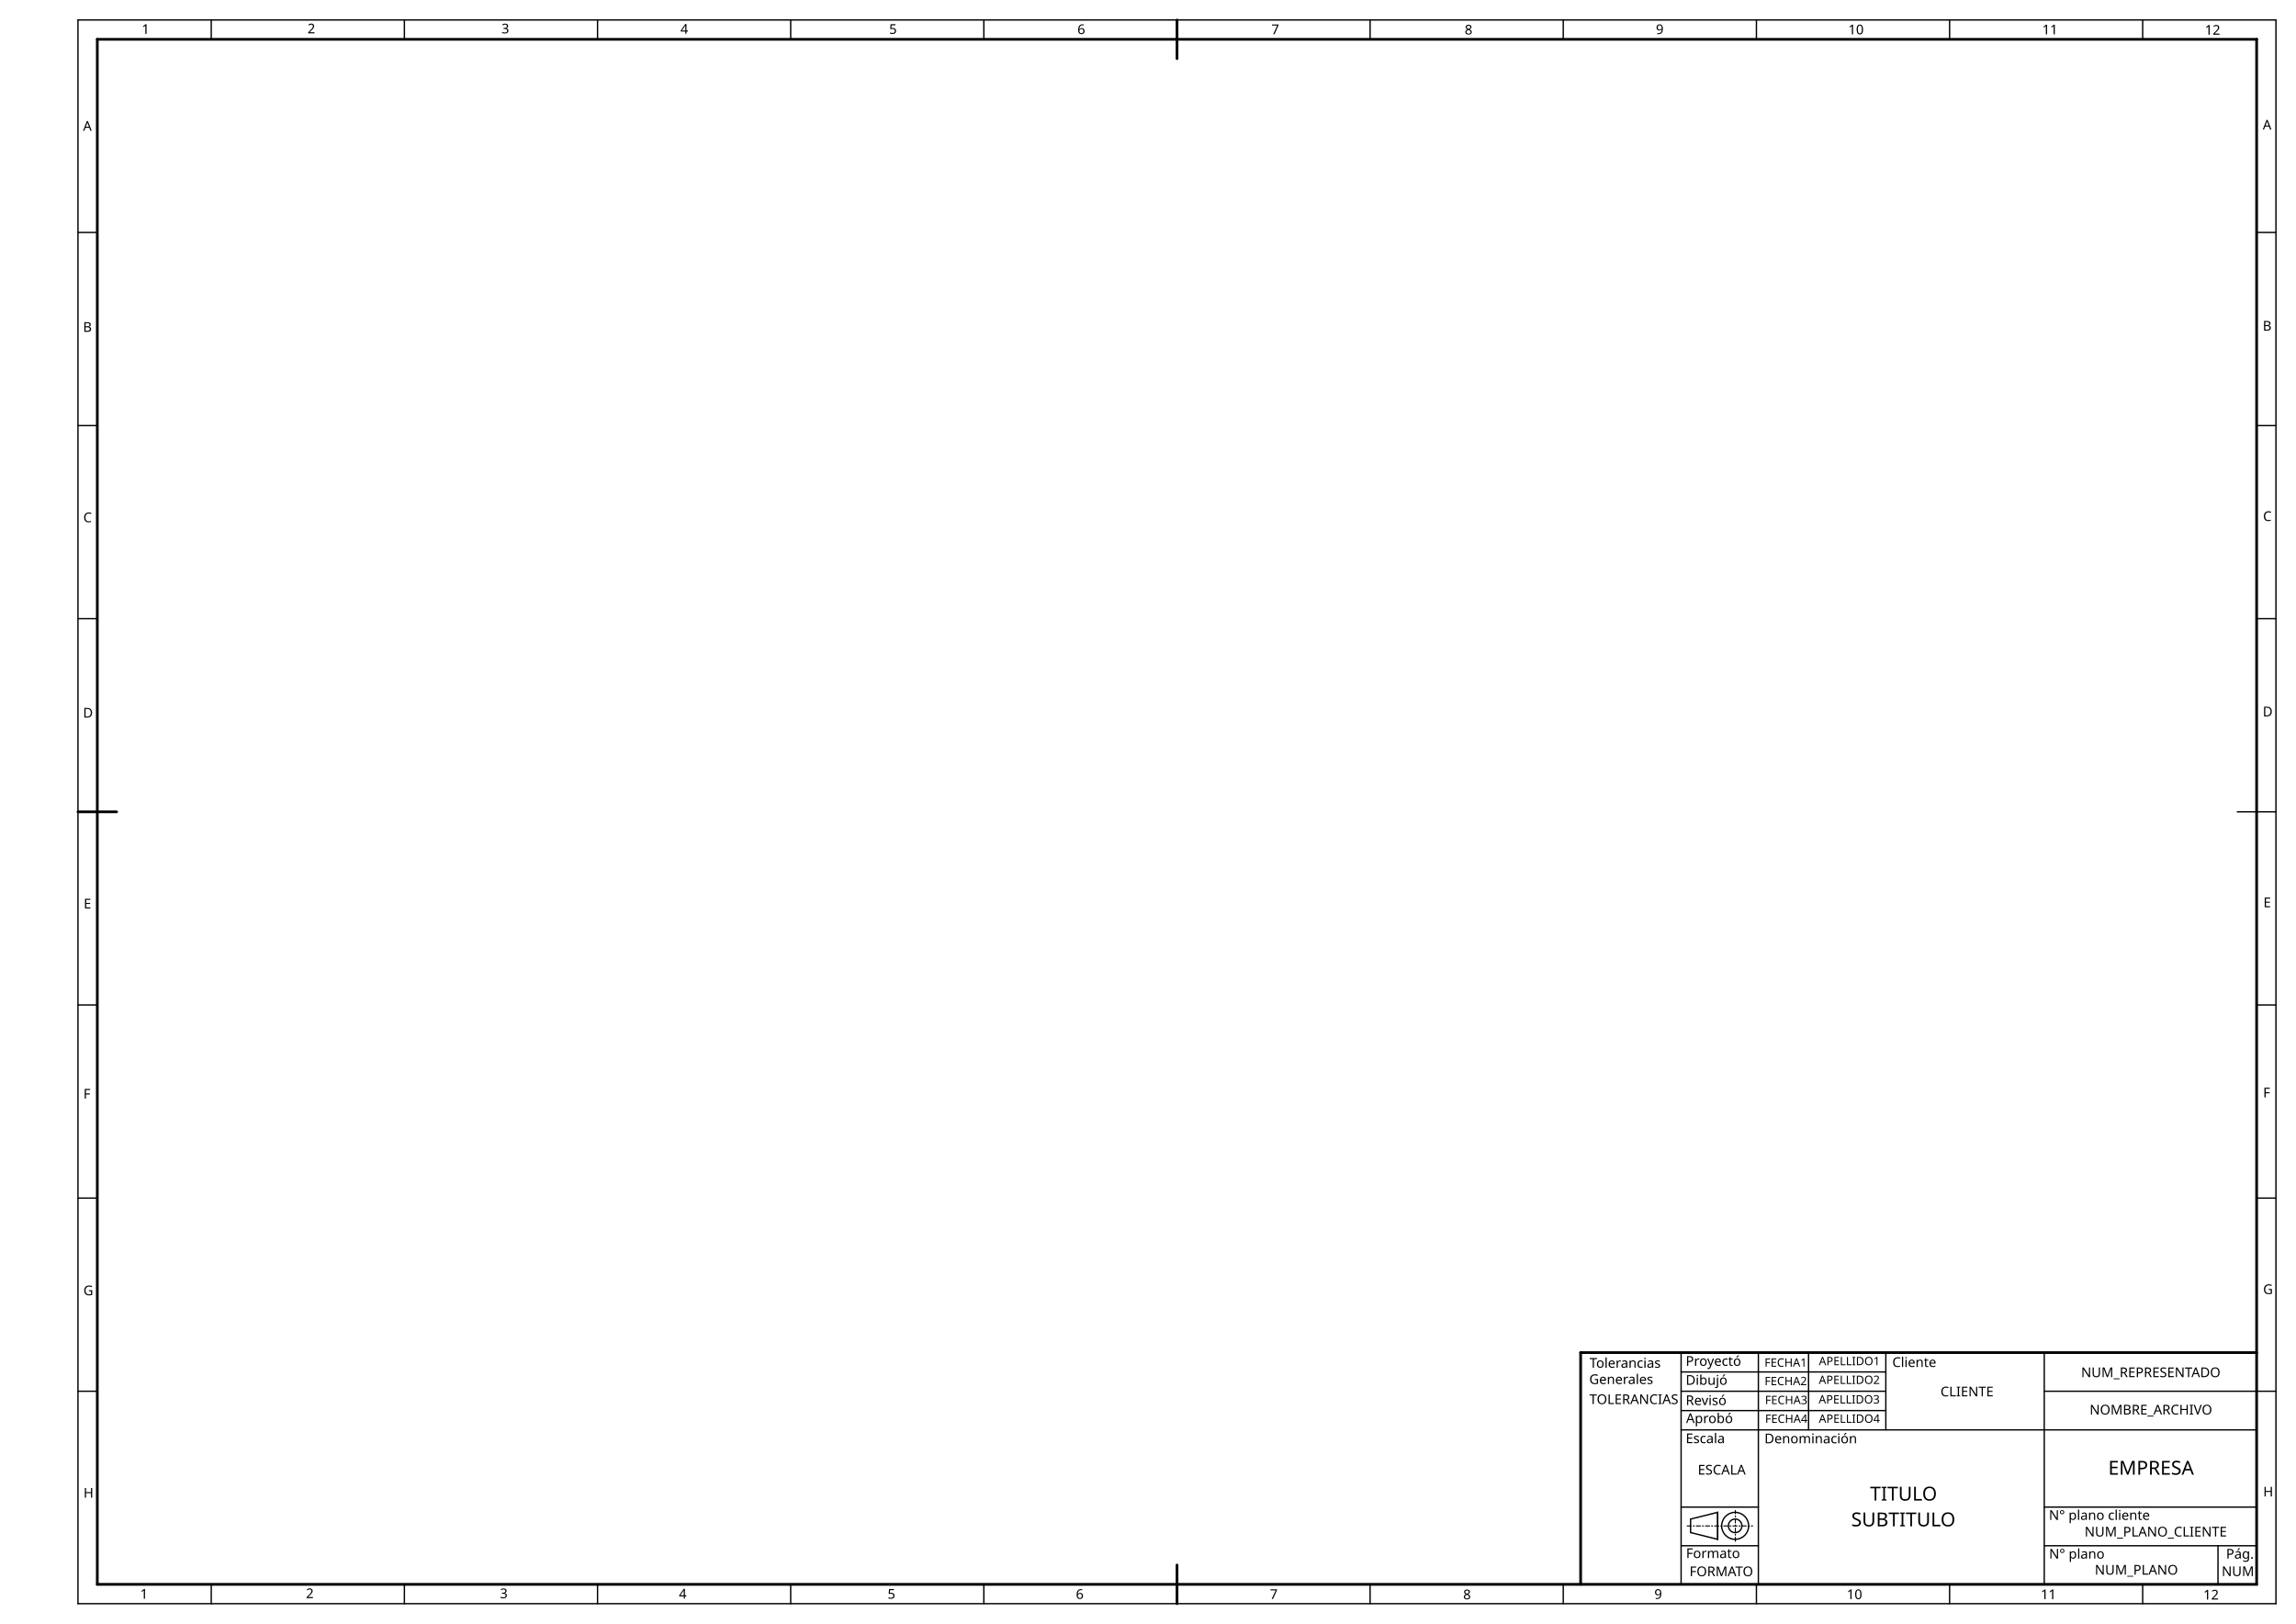
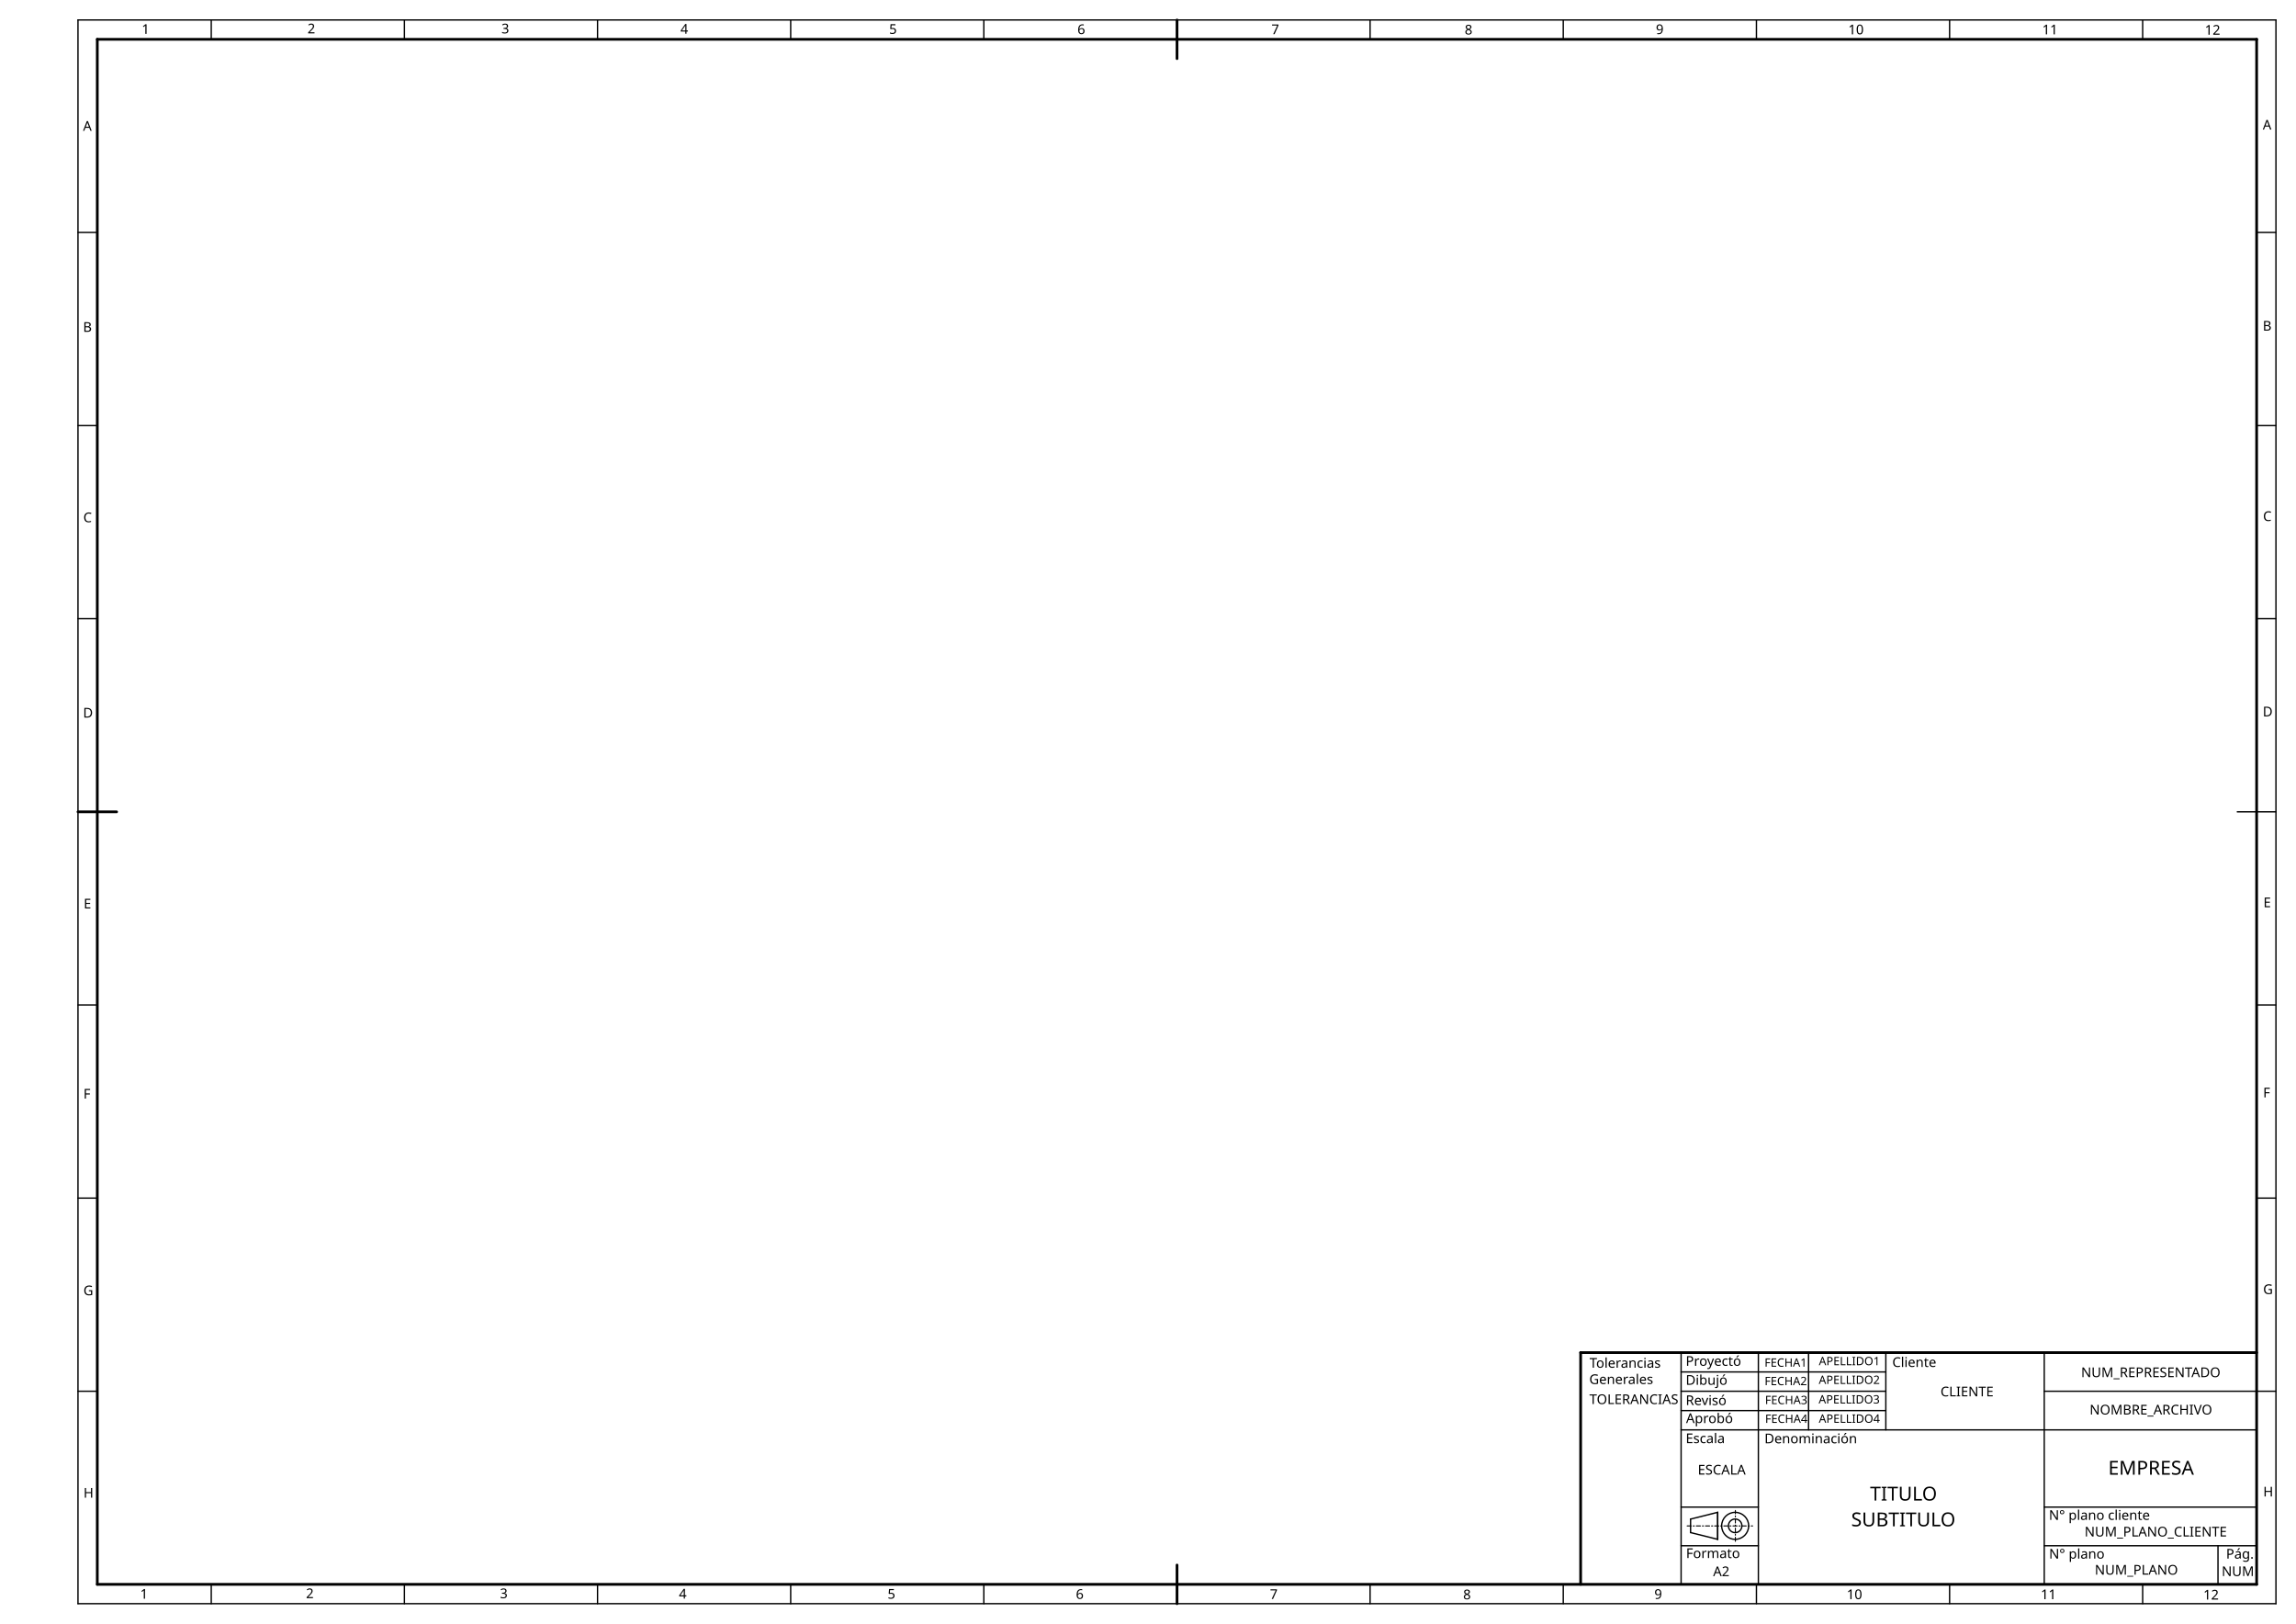
- <svg xmlns="http://www.w3.org/2000/svg" xmlns:ns1="https://www.freecad.org/wiki/index.php?title=Svg_Namespace" id="svg8" width="594mm" height="420mm" version="1.1" viewBox="0 0 594 420">
+ <svg xmlns="http://www.w3.org/2000/svg" xmlns:ns1="http://www.freecad.org/wiki/index.php?title=Svg_Namespace" xmlns:ns2="https://www.freecad.org/wiki/index.php?title=Svg_Namespace" id="svg8" width="594mm" height="420mm" version="1.1" viewBox="0 0 594 420">
+   <defs id="defs1" />
  <g id="layer1" fill="none" stroke="#000" stroke-linecap="round">
    <path id="path104" d="m448.96 398.69v-7.975" stroke-dasharray="1.053, 0.527, 0.263, 0.527" stroke-width=".263" />
    <path id="path106" d="m436.49 394.71h16.92" stroke-dasharray="1.053, 0.527, 0.263, 0.527" stroke-width=".263" />
    <g id="g1347" transform="matrix(.26458 0 0 .26458 -527.5 96)" stroke-width="1.32">
      <path id="path1271" d="m3703.6 1128.9a13.205 13.196 0 1 0-26.41 0 13.205 13.196 0 1 0 26.41 0z" />
      <path id="path1273" d="m3697 1128.9a6.603 6.598 0 1 0-13.205 0 6.603 6.598 0 1 0 13.205 0z" />
      <path id="path1275" d="m3646.8 1122.3 26.41-6.598" />
      <path id="path1277" d="m3673.3 1115.7v26.392" />
      <path id="path1279" d="m3673.3 1142.1-26.41-6.598" />
      <path id="path1281" d="m3646.8 1135.5v-13.196" />
      <path id="path1283" d="m3673.3 1115.7v26.392" />
    </g>
    <g id="g1467" transform="matrix(.26442 0 0 .26436 .18717 123.07)">
      <path id="path1323" d="m2207.2 1084.7v-1511.8" stroke-width="2.648" />
      <path id="path1325" d="m94.488 1084.7h2112.8" stroke-width="2.648" />
      <path id="path1327" d="m94.488-427.09h2112.8" stroke-width="2.648" />
      <path id="path1329" d="m94.488 1084.7v-1511.8" stroke-width="2.648" />
      <path id="path1331" d="m1545.8 857.95h661.42" stroke-width="2.648" />
      <path id="path1333" d="m1644.1 1084.7v-226.77" stroke-width="1.323" />
      <path id="path1335" d="m1719.7 1084.7v-226.77" stroke-width="1.323" />
      <path id="path1337" d="m1999.4 1084.7v-226.77" stroke-width="1.323" />
      <path id="path1339" d="m1644.1 933.54h563.15" stroke-width="1.323" />
      <path id="path1341" d="m1644.1 895.75h200.31" stroke-width="1.323" />
      <path id="path1343" d="m1644.1 876.85h200.31" stroke-width="1.323" />
      <path id="path1345" d="m1644.1 914.65h200.31" stroke-width="1.323" />
      <path id="path1347" d="m1999.4 895.75h207.87" stroke-width="1.323" />
      <path id="path1349" d="m1768.8 933.54v-75.591" stroke-width="1.323" />
      <path id="path1351" d="m1844.4 933.54v-75.591" stroke-width="1.323" />
      <path id="path1353" d="m1644.1 1009.1h75.59" stroke-width="1.323" />
      <path id="path1355" d="m1644.1 1046.9h75.59" stroke-width="1.323" />
      <path id="path1357" d="m1999.4 1009.1h207.87" stroke-width="1.323" />
      <path id="path1359" d="m1999.4 1046.9h207.87" stroke-width="1.323" />
      <path id="path1361" d="m2169.4 1084.7v-37.795" stroke-width="1.323" />
      <path id="path1381" d="m1545.8 1084.7v-226.77" stroke-width="2.648" />
      <path id="path1383" d="m75.591 1103.6h2150.6" stroke-width="1.323" />
      <path id="path1385" d="m75.591 1103.6v-1549.6" stroke-width="1.323" />
      <path id="path1387" d="m2226.1 1103.6v-1549.6" stroke-width="1.323" />
      <path id="path1389" d="m75.591-445.98h2150.6" stroke-width="1.323" />
      <path id="path1391" d="m75.591 328.82h37.795" stroke-width="1.323" />
      <path id="path1393" d="m2226.1 328.82h-37.795" stroke-width="1.323" />
      <path id="path1395" d="m1150.9-445.98v37.795" stroke-width="2.648" />
      <path id="path1397" d="m1150.9 1103.6v-37.795" stroke-width="2.648" />
      <path id="path1399" d="m75.591 328.82h37.795" stroke-width="1.323" />
      <path id="path1401" d="m75.591 328.82h37.795" stroke-width="2.648" />
      <path id="path1403" d="m75.591 139.84h18.898" stroke-width="1.323" />
      <path id="path1405" d="m75.591 517.8h18.898" stroke-width="1.323" />
      <path id="path1407" d="m961.89-445.98v18.898" stroke-width="1.323" />
      <path id="path1409" d="m1339.8-445.98v18.898" stroke-width="1.323" />
      <path id="path1411" d="m2226.1 517.8h-18.898" stroke-width="1.323" />
      <path id="path1413" d="m2226.1 139.84h-18.898" stroke-width="1.323" />
      <path id="path1415" d="m961.89 1103.6v-18.898" stroke-width="1.323" />
      <path id="path1417" d="m1339.8 1103.6v-18.898" stroke-width="1.323" />
      <path id="path1419" d="m1528.8 1103.6v-18.898" stroke-width="1.323" />
      <path id="path1421" d="m1717.8 1103.6v-18.898" stroke-width="1.323" />
      <path id="path1423" d="m1906.8 1103.6v-18.898" stroke-width="1.323" />
      <path id="path1425" d="m2095.7 1103.6v-18.898" stroke-width="1.323" />
      <path id="path1427" d="m2226.1 706.77h-18.898" stroke-width="1.323" />
      <path id="path1429" d="m2226.1 895.75h-18.898" stroke-width="1.323" />
      <path id="path1431" d="m2226.1-49.134h-18.898" stroke-width="1.323" />
      <path id="path1433" d="m2226.1-238.11h-18.898" stroke-width="1.323" />
      <path id="path1435" d="m1528.8-445.98v18.898" stroke-width="1.323" />
      <path id="path1437" d="m1717.8-445.98v18.898" stroke-width="1.323" />
      <path id="path1439" d="m1906.8-445.98v18.898" stroke-width="1.323" />
      <path id="path1441" d="m2095.7-445.98v18.898" stroke-width="1.323" />
      <path id="path1443" d="m772.91-445.98v18.898" stroke-width="1.323" />
      <path id="path1445" d="m583.94-445.98v18.898" stroke-width="1.323" />
      <path id="path1447" d="m394.96-445.98v18.898" stroke-width="1.323" />
      <path id="path1449" d="m205.98-445.98v18.898" stroke-width="1.323" />
      <path id="path1451" d="m75.591-49.134h18.898" stroke-width="1.323" />
      <path id="path1453" d="m75.591-238.11h18.898" stroke-width="1.323" />
      <path id="path1455" d="m75.591 706.77h18.898" stroke-width="1.323" />
      <path id="path1457" d="m75.591 895.75h18.898" stroke-width="1.323" />
      <path id="path1459" d="m772.91 1103.6v-18.898" stroke-width="1.323" />
      <path id="path1461" d="m583.94 1103.6v-18.898" stroke-width="1.323" />
      <path id="path1463" d="m394.96 1103.6v-18.898" stroke-width="1.323" />
      <path id="path1465" d="m205.98 1103.6v-18.898" stroke-width="1.323" />
    </g>
  </g>
  <g id="layer2" font-family="osifont" stroke-width=".264" text-anchor="middle">
    <text id="text781" x="461.975" y="353.52" font-size="3px" text-align="center" style="line-height:3.75px" ns1:editable="FECHA1">
      <tspan id="tspan783" x="461.975" y="353.52" font-size="3px" stroke-width=".264" text-align="center" text-anchor="middle">FECHA1</tspan>
    </text>
-     <text id="text781-4" x="461.997" y="358.295" font-size="3px" text-align="center" style="line-height:3.75px" ns1:editable="FECHA2">
+     <text id="text781-4" x="461.997" y="358.295" font-size="3px" text-align="center" style="line-height:3.75px" ns2:editable="FECHA2">
      <tspan id="tspan783-3" x="461.997" y="358.295" font-size="3px" stroke-width=".264" text-align="center" text-anchor="middle">FECHA2</tspan>
    </text>
    <text id="text781-5" x="462.113" y="363.205" font-size="3px" text-align="center" style="line-height:3.75px" ns1:editable="FECHA3">
      <tspan id="tspan783-1" x="462.113" y="363.205" font-size="3px" stroke-width=".264" text-align="center" text-anchor="middle">FECHA3</tspan>
    </text>
    <text id="text781-7" x="462.138" y="368.056" font-size="3px" text-align="center" style="line-height:3.75px" ns1:editable="FECHA4">
      <tspan id="tspan783-4" x="462.138" y="368.056" font-size="3px" stroke-width=".264" text-align="center" text-anchor="middle">FECHA4</tspan>
    </text>
    <text id="text781-3" x="478.461" y="353.134" font-size="3px" text-align="center" style="line-height:3.75px" ns1:editable="APELLIDO1">
      <tspan id="tspan783-14" x="478.461" y="353.134" font-size="3px" stroke-width=".264" text-align="center" text-anchor="middle">APELLIDO1</tspan>
    </text>
    <text id="text781-3-6" x="478.436" y="357.984" font-size="3px" text-align="center" style="line-height:3.75px" ns1:editable="APELLIDO2">
      <tspan id="tspan783-14-9" x="478.436" y="357.984" font-size="3px" stroke-width=".264" text-align="center" text-anchor="middle">APELLIDO2</tspan>
    </text>
    <text id="text781-3-4" x="478.407" y="363.038" font-size="3px" text-align="center" style="line-height:3.75px" ns1:editable="APELLIDO3">
      <tspan id="tspan783-14-2" x="478.407" y="363.038" font-size="3px" stroke-width=".264" text-align="center" text-anchor="middle">APELLIDO3</tspan>
    </text>
    <text id="text781-3-2" x="478.454" y="368.018" font-size="3px" text-align="center" style="line-height:3.75px" ns1:editable="APELLIDO4">
      <tspan id="tspan783-14-6" x="478.454" y="368.018" font-size="3px" stroke-width=".264" text-align="center" text-anchor="middle">APELLIDO4</tspan>
    </text>
-     <text id="text781-3-41" x="445.422" y="381.422" font-size="3.5px" text-align="center" style="line-height:4.375px" ns1:editable="ESCALA">
+     <text id="text781-3-41" x="445.422" y="381.422" font-size="3.5px" text-align="center" style="line-height:4.375px" ns1:editable="ESCALA" ns1:autofill="scale">
      <tspan id="tspan783-14-28" x="445.422" y="381.422" font-size="3.5px" stroke-width=".264" text-align="center" text-anchor="middle">ESCALA</tspan>
    </text>
    <text id="text781-3-8" x="445.319" y="407.713" font-size="3.494px" text-align="center" style="line-height:4.367px" ns1:editable="FORMATO">
-       <tspan id="tspan783-14-92" x="445.319" y="407.713" font-size="3.494px" stroke-width=".264" text-align="center" text-anchor="middle">FORMATO</tspan>
-     </text>
-     <text id="text781-3-88" x="492.482" y="388.151" font-size="5px" text-align="center" style="line-height:6.25px" ns1:editable="TITULO">
+       <tspan id="tspan783-14-92" x="445.319" y="407.713" font-size="3.494px" stroke-width="0.264" text-align="center" text-anchor="middle">A2</tspan>
+     </text>
+     <text id="text781-3-88" x="492.482" y="388.151" font-size="5px" text-align="center" style="line-height:6.25px" ns1:editable="TITULO" ns1:autofill="title">
      <tspan id="tspan783-14-8" x="492.482" y="388.151" font-size="5px" stroke-width=".264" text-align="center" text-anchor="middle">TITULO</tspan>
    </text>
    <text id="text781-3-68" x="422.714" y="363.185" font-size="3.5px" text-align="center" style="line-height:4.375px" ns1:editable="TOLERANCIAS">
      <tspan id="tspan783-14-3" x="422.714" y="363.185" font-size="3.5px" stroke-width=".264" text-align="center" text-anchor="middle">TOLERANCIAS</tspan>
    </text>
    <text id="text781-3-83" x="508.889" y="361.189" font-size="3.5px" text-align="center" style="line-height:4.375px" ns1:editable="CLIENTE">
      <tspan id="tspan783-14-33" x="508.889" y="361.189" dy="0 0 0 0 0" rotate="0 0 0 0 0 0" font-size="3.5px" stroke-width=".264" text-align="center" text-anchor="middle">CLIENTE</tspan>
    </text>
    <text id="text781-3-80" x="556.433" y="356.227" font-size="3.5px" text-align="center" style="line-height:4.375px" ns1:editable="NUM_REPRESENTADO">
      <tspan id="tspan783-14-4" x="556.433" y="356.227" font-size="3.5px" stroke-width=".264" text-align="center" text-anchor="middle">NUM_REPRESENTADO</tspan>
    </text>
    <text id="text781-3-7" x="556.466" y="365.883" font-size="3.5px" text-align="center" style="line-height:4.375px" ns1:editable="NOMBRE_ARCHIVO">
      <tspan id="tspan783-14-68" x="556.466" y="365.883" font-size="3.5px" stroke-width=".264" text-align="center" text-anchor="middle">NOMBRE_ARCHIVO</tspan>
    </text>
-     <text id="text781-3-9" x="556.508" y="381.457" font-size="5px" text-align="center" style="line-height:6.25px" ns1:editable="EMPRESA">
+     <text id="text781-3-9" x="556.508" y="381.457" font-size="5px" text-align="center" style="line-height:6.25px" ns1:editable="EMPRESA" ns1:autofill="organization">
      <tspan id="tspan783-14-0" x="556.508" y="381.457" font-size="5px" stroke-width=".264" text-align="center" text-anchor="middle">EMPRESA</tspan>
    </text>
    <text id="text781-3-7-6" x="557.707" y="397.439" font-size="3.5px" text-align="center" style="line-height:4.375px" ns1:editable="NUM_PLANO_CLIENTE">
      <tspan id="tspan783-14-68-8" x="557.707" y="397.439" font-size="3.5px" stroke-width=".264" text-align="center" text-anchor="middle">NUM_PLANO_CLIENTE</tspan>
    </text>
    <text id="text781-3-7-7" x="552.702" y="407.306" font-size="3.5px" text-align="center" style="line-height:4.375px" ns1:editable="NUM_PLANO">
      <tspan id="tspan783-14-68-9" x="552.702" y="407.306" font-size="3.5px" stroke-width=".264" text-align="center" text-anchor="middle">NUM_PLANO</tspan>
    </text>
-     <text id="text781-3-7-6-0" x="578.972" y="407.68" font-size="3.5px" text-align="center" style="line-height:4.375px" ns1:editable="NUM">
+     <text id="text781-3-7-6-0" x="578.972" y="407.68" font-size="3.5px" text-align="center" style="line-height:4.375px" ns1:editable="NUM" ns1:autofill="sheet">
      <tspan id="tspan783-14-68-8-3" x="578.972" y="407.68" font-size="3.5px" stroke-width=".264" text-align="center" text-anchor="middle">NUM</tspan>
    </text>
    <text id="text781-3-88-3" x="492.414" y="394.815" font-size="5px" text-align="center" style="line-height:6.25px" ns1:editable="SUBTITULO">
      <tspan id="tspan783-14-8-3" x="492.414" y="394.815" font-size="5px" stroke-width=".264" text-align="center" text-anchor="middle">SUBTITULO</tspan>
    </text>
  </g>
  <g id="layer3" font-family="osifont">
    <text id="text322-9-4-4" x="36.663" y="8.766" font-size="3.5px" stroke-width=".316" style="line-height:4.375px">
      <tspan id="tspan528-2" x="36.663" y="8.766" rotate="0 0" font-size="3.5px" stroke-width=".316">1</tspan>
    </text>
    <text id="text532-2" x="79.551" y="8.624" font-size="3.5px" stroke-width=".609" style="line-height:4.375px">
      <tspan id="tspan530-2" x="79.551" y="8.624" font-size="3.5px" stroke-width=".609">2</tspan>
    </text>
    <text id="text532-9-0" x="129.736" y="8.637" font-size="3.5px" stroke-width=".609" style="line-height:4.375px">
      <tspan id="tspan530-6-5" x="129.736" y="8.637" font-size="3.5px" stroke-width=".609">3</tspan>
    </text>
    <text id="text532-1-5" x="176.034" y="8.725" font-size="3.5px" stroke-width=".609" style="line-height:4.375px">
      <tspan id="tspan530-0-2" x="176.034" y="8.725" font-size="3.5px" stroke-width=".609">4</tspan>
    </text>
    <text id="text322" x="436.114" y="373.3" font-size="3.5px" stroke-width=".316" style="line-height:1.25">
      <tspan id="tspan320" x="436.114" y="373.3" font-size="3.5px" stroke-width=".316">Escala</tspan>
    </text>
    <text id="text322-0" x="436.114" y="353.29" font-size="3.5px" stroke-width=".316" style="line-height:1.25">
      <tspan id="tspan320-4" x="436.114" y="353.29" font-size="3.5px" stroke-width=".316">Proyectó</tspan>
    </text>
    <text id="text322-6" x="436.114" y="358.201" font-size="3.5px" stroke-width=".316" style="line-height:1.25">
      <tspan id="tspan320-2" x="436.114" y="358.201" font-size="3.5px" stroke-width=".316">Dibujó</tspan>
    </text>
    <text id="text322-67" x="436.114" y="363.454" font-size="3.5px" stroke-width=".316" style="line-height:1.25">
      <tspan id="tspan320-5" x="436.114" y="363.454" font-size="3.5px" stroke-width=".316">Revisó</tspan>
    </text>
    <text id="text322-69" x="436.2" y="368.107" font-size="3.5px" stroke-width=".316" style="line-height:1.25">
      <tspan id="tspan320-8" x="436.2" y="368.107" font-size="3.5px" stroke-width=".316">Aprobó</tspan>
    </text>
    <text id="text322-61" x="411.243" y="353.786" font-size="3.5px" stroke-width=".316" style="line-height:1.25">
      <tspan id="tspan320-3" x="411.243" y="353.786" font-size="3.5px" stroke-width=".316">Tolerancias</tspan>
    </text>
    <text id="text322-21" x="411.158" y="358.008" font-size="3.5px" stroke-width=".316" style="line-height:1.25">
      <tspan id="tspan320-59" x="411.158" y="358.008" font-size="3.5px" stroke-width=".316">Generales</tspan>
    </text>
    <text id="text322-9" x="436.196" y="403.021" font-size="3.494px" stroke-width=".316" style="line-height:1.25">
      <tspan id="tspan320-6" x="436.196" y="403.021" font-size="3.494px" stroke-width=".316">Formato</tspan>
    </text>
    <text id="text322-02" x="456.481" y="373.338" font-size="3.5px" stroke-width=".316" style="line-height:1.25">
      <tspan id="tspan320-7" x="456.481" y="373.338" font-size="3.5px" stroke-width=".316">Denominación</tspan>
    </text>
    <text id="text322-91" x="489.552" y="353.589" font-size="3.5px" stroke-width=".316" style="line-height:1.25">
      <tspan id="tspan320-49" x="489.552" y="353.589" font-size="3.5px" stroke-width=".316">Cliente</tspan>
    </text>
    <text id="text322-9-4-4-9-96" x="21.577" y="284.172" font-size="3.5px" stroke-width=".316" style="line-height:4.375px">
      <tspan id="tspan528-2-0-2" x="21.577" y="284.172" rotate="0 0" font-size="3.5px" stroke-width=".316">F</tspan>
    </text>
    <text id="text322-1" x="530.075" y="393.142" font-size="3.5px" stroke-width=".316" style="line-height:1.25">
      <tspan id="tspan320-0" x="530.075" y="393.142" font-size="3.5px" stroke-width=".316">N° plano cliente</tspan>
    </text>
    <text id="text322-75" x="530.115" y="403.164" font-size="3.5px" stroke-width=".316" style="line-height:1.25">
      <tspan id="tspan320-87" x="530.115" y="403.164" font-size="3.5px" stroke-width=".316">N° plano</tspan>
    </text>
    <text id="text322-04" x="575.911" y="403.158" font-size="3.5px" stroke-width=".316" style="line-height:1.25">
      <tspan id="tspan320-80" x="575.911" y="403.158" font-size="3.5px" stroke-width=".316">Pág.</tspan>
    </text>
    <text id="text322-9-4-4-9" x="21.488" y="33.834" font-size="3.5px" stroke-width=".316" style="line-height:4.375px">
      <tspan id="tspan528-2-0" x="21.488" y="33.834" rotate="0 0" font-size="3.5px" stroke-width=".316">A</tspan>
    </text>
    <text id="text322-9-4-4-9-2" x="21.48" y="85.834" font-size="3.5px" stroke-width=".316" style="line-height:4.375px">
      <tspan id="tspan528-2-0-8" x="21.48" y="85.834" rotate="0 0" font-size="3.5px" stroke-width=".316">B</tspan>
    </text>
    <text id="text322-9-4-4-9-3" x="21.551" y="135.082" font-size="3.5px" stroke-width=".316" style="line-height:4.375px">
      <tspan id="tspan528-2-0-80" x="21.551" y="135.082" rotate="0 0" font-size="3.5px" stroke-width=".316">C</tspan>
    </text>
    <text id="text322-9-4-4-9-4" x="21.48" y="185.618" font-size="3.5px" stroke-width=".316" style="line-height:4.375px">
      <tspan id="tspan528-2-0-0" x="21.48" y="185.618" rotate="0 0" font-size="3.5px" stroke-width=".316">D</tspan>
    </text>
    <text id="text322-9-4-4-9-9" x="21.649" y="234.988" font-size="3.5px" stroke-width=".316" style="line-height:4.375px">
      <tspan id="tspan528-2-0-1" x="21.649" y="234.988" rotate="0 0" font-size="3.5px" stroke-width=".316">E</tspan>
    </text>
    <text id="text322-9-4-4-3" x="230.028" y="8.762" font-size="3.5px" stroke-width=".316" style="line-height:4.375px">
      <tspan id="tspan528-2-5" x="230.028" y="8.762" rotate="0 0" font-size="3.5px" stroke-width=".316">5</tspan>
    </text>
    <text id="text532-2-6" x="278.741" y="8.819" font-size="3.5px" stroke-width=".609" style="line-height:4.375px">
      <tspan id="tspan530-2-2" x="278.741" y="8.819" font-size="3.5px" stroke-width=".609">6</tspan>
    </text>
    <text id="text532-9-0-9" x="328.928" y="8.832" font-size="3.5px" stroke-width=".609" style="line-height:4.375px">
      <tspan id="tspan530-6-5-1" x="328.928" y="8.832" font-size="3.5px" stroke-width=".609">7</tspan>
    </text>
    <text id="text532-1-5-2" x="378.933" y="8.92" font-size="3.5px" stroke-width=".609" style="line-height:4.375px">
      <tspan id="tspan530-0-2-7" x="378.933" y="8.92" font-size="3.5px" stroke-width=".609">8</tspan>
    </text>
    <text id="text322-9-4-4-3-5" x="428.39" y="8.819" font-size="3.5px" stroke-width=".316" style="line-height:4.375px">
      <tspan id="tspan528-2-5-6" x="428.39" y="8.819" rotate="0 0" font-size="3.5px" stroke-width=".316">9</tspan>
    </text>
    <text id="text532-2-6-2" x="478.161" y="8.877" font-size="3.5px" stroke-width=".609" style="line-height:4.375px">
      <tspan id="tspan530-2-2-9" x="478.161" y="8.877" font-size="3.5px" stroke-width=".609">10</tspan>
    </text>
    <text id="text532-9-0-9-1" x="528.348" y="8.89" font-size="3.5px" stroke-width=".609" style="line-height:4.375px">
      <tspan id="tspan530-6-5-1-2" x="528.348" y="8.89" font-size="3.5px" stroke-width=".609">11</tspan>
    </text>
    <text id="text532-1-5-2-7" x="570.416" y="8.978" font-size="3.5px" stroke-width=".609" style="line-height:4.375px">
      <tspan id="tspan530-0-2-7-0" x="570.416" y="8.978" font-size="3.5px" stroke-width=".609">12</tspan>
    </text>
    <text id="text322-9-4-4-9-96-9" x="21.607" y="387.402" font-size="3.5px" stroke-width=".316" style="line-height:4.375px">
      <tspan id="tspan528-2-0-2-3" x="21.607" y="387.402" rotate="0 0" font-size="3.5px" stroke-width=".316">H</tspan>
    </text>
    <text id="text322-9-4-4-9-9-6" x="21.579" y="335.042" font-size="3.5px" stroke-width=".316" style="line-height:4.375px">
      <tspan id="tspan528-2-0-1-06" x="21.579" y="335.042" rotate="0 0" font-size="3.5px" stroke-width=".316">G</tspan>
    </text>
    <text id="text322-9-4-4-2" x="36.266" y="413.537" font-size="3.5px" stroke-width=".316" style="line-height:4.375px">
      <tspan id="tspan528-2-6" x="36.266" y="413.537" rotate="0 0" font-size="3.5px" stroke-width=".316">1</tspan>
    </text>
    <text id="text532-2-1" x="79.155" y="413.395" font-size="3.5px" stroke-width=".609" style="line-height:4.375px">
      <tspan id="tspan530-2-8" x="79.155" y="413.395" font-size="3.5px" stroke-width=".609">2</tspan>
    </text>
    <text id="text532-9-0-7" x="129.34" y="413.408" font-size="3.5px" stroke-width=".609" style="line-height:4.375px">
      <tspan id="tspan530-6-5-9" x="129.34" y="413.408" font-size="3.5px" stroke-width=".609">3</tspan>
    </text>
    <text id="text532-1-5-20" x="175.637" y="413.496" font-size="3.5px" stroke-width=".609" style="line-height:4.375px">
      <tspan id="tspan530-0-2-2" x="175.637" y="413.496" font-size="3.5px" stroke-width=".609">4</tspan>
    </text>
    <text id="text322-9-4-4-3-3" x="229.631" y="413.532" font-size="3.5px" stroke-width=".316" style="line-height:4.375px">
      <tspan id="tspan528-2-5-7" x="229.631" y="413.532" rotate="0 0" font-size="3.5px" stroke-width=".316">5</tspan>
    </text>
    <text id="text532-2-6-5" x="278.343" y="413.59" font-size="3.5px" stroke-width=".609" style="line-height:4.375px">
      <tspan id="tspan530-2-2-92" x="278.343" y="413.59" font-size="3.5px" stroke-width=".609">6</tspan>
    </text>
    <text id="text532-9-0-9-2" x="328.531" y="413.603" font-size="3.5px" stroke-width=".609" style="line-height:4.375px">
      <tspan id="tspan530-6-5-1-8" x="328.531" y="413.603" font-size="3.5px" stroke-width=".609">7</tspan>
    </text>
    <text id="text532-1-5-2-9" x="378.537" y="413.691" font-size="3.5px" stroke-width=".609" style="line-height:4.375px">
      <tspan id="tspan530-0-2-7-7" x="378.537" y="413.691" font-size="3.5px" stroke-width=".609">8</tspan>
    </text>
    <text id="text322-9-4-4-3-5-3" x="427.996" y="413.59" font-size="3.5px" stroke-width=".316" style="line-height:4.375px">
      <tspan id="tspan528-2-5-6-6" x="427.996" y="413.59" rotate="0 0" font-size="3.5px" stroke-width=".316">9</tspan>
    </text>
    <text id="text532-2-6-2-1" x="477.769" y="413.648" font-size="3.5px" stroke-width=".609" style="line-height:4.375px">
      <tspan id="tspan530-2-2-9-2" x="477.769" y="413.648" font-size="3.5px" stroke-width=".609">10</tspan>
    </text>
    <text id="text532-9-0-9-1-9" x="527.956" y="413.661" font-size="3.5px" stroke-width=".609" style="line-height:4.375px">
      <tspan id="tspan530-6-5-1-2-3" x="527.956" y="413.661" font-size="3.5px" stroke-width=".609">11</tspan>
    </text>
    <text id="text532-1-5-2-7-1" x="570.023" y="413.749" font-size="3.5px" stroke-width=".609" style="line-height:4.375px">
      <tspan id="tspan530-0-2-7-0-9" x="570.023" y="413.749" font-size="3.5px" stroke-width=".609">12</tspan>
    </text>
    <text id="text322-9-4-4-9-96-4" x="585.49" y="283.86" font-size="3.5px" stroke-width=".316" style="line-height:4.375px">
      <tspan id="tspan528-2-0-2-7" x="585.49" y="283.86" rotate="0 0" font-size="3.5px" stroke-width=".316">F</tspan>
    </text>
    <text id="text322-9-4-4-9-8" x="585.401" y="33.522" font-size="3.5px" stroke-width=".316" style="line-height:4.375px">
      <tspan id="tspan528-2-0-45" x="585.401" y="33.522" rotate="0 0" font-size="3.5px" stroke-width=".316">A</tspan>
    </text>
    <text id="text322-9-4-4-9-2-0" x="585.393" y="85.521" font-size="3.5px" stroke-width=".316" style="line-height:4.375px">
      <tspan id="tspan528-2-0-8-3" x="585.393" y="85.521" rotate="0 0" font-size="3.5px" stroke-width=".316">B</tspan>
    </text>
    <text id="text322-9-4-4-9-3-6" x="585.464" y="134.77" font-size="3.5px" stroke-width=".316" style="line-height:4.375px">
      <tspan id="tspan528-2-0-80-1" x="585.464" y="134.77" rotate="0 0" font-size="3.5px" stroke-width=".316">C</tspan>
    </text>
    <text id="text322-9-4-4-9-4-0" x="585.393" y="185.305" font-size="3.5px" stroke-width=".316" style="line-height:4.375px">
      <tspan id="tspan528-2-0-0-6" x="585.393" y="185.305" rotate="0 0" font-size="3.5px" stroke-width=".316">D</tspan>
    </text>
    <text id="text322-9-4-4-9-9-3" x="585.562" y="234.675" font-size="3.5px" stroke-width=".316" style="line-height:4.375px">
      <tspan id="tspan528-2-0-1-2" x="585.562" y="234.675" rotate="0 0" font-size="3.5px" stroke-width=".316">E</tspan>
    </text>
    <text id="text322-9-4-4-9-96-9-0" x="585.52" y="387.09" font-size="3.5px" stroke-width=".316" style="line-height:4.375px">
      <tspan id="tspan528-2-0-2-3-6" x="585.52" y="387.09" rotate="0 0" font-size="3.5px" stroke-width=".316">H</tspan>
    </text>
    <text id="text322-9-4-4-9-9-6-1" x="585.492" y="334.731" font-size="3.5px" stroke-width=".316" style="line-height:4.375px">
      <tspan id="tspan528-2-0-1-06-5" x="585.492" y="334.731" rotate="0 0" font-size="3.5px" stroke-width=".316">G</tspan>
    </text>
  </g>
</svg>
